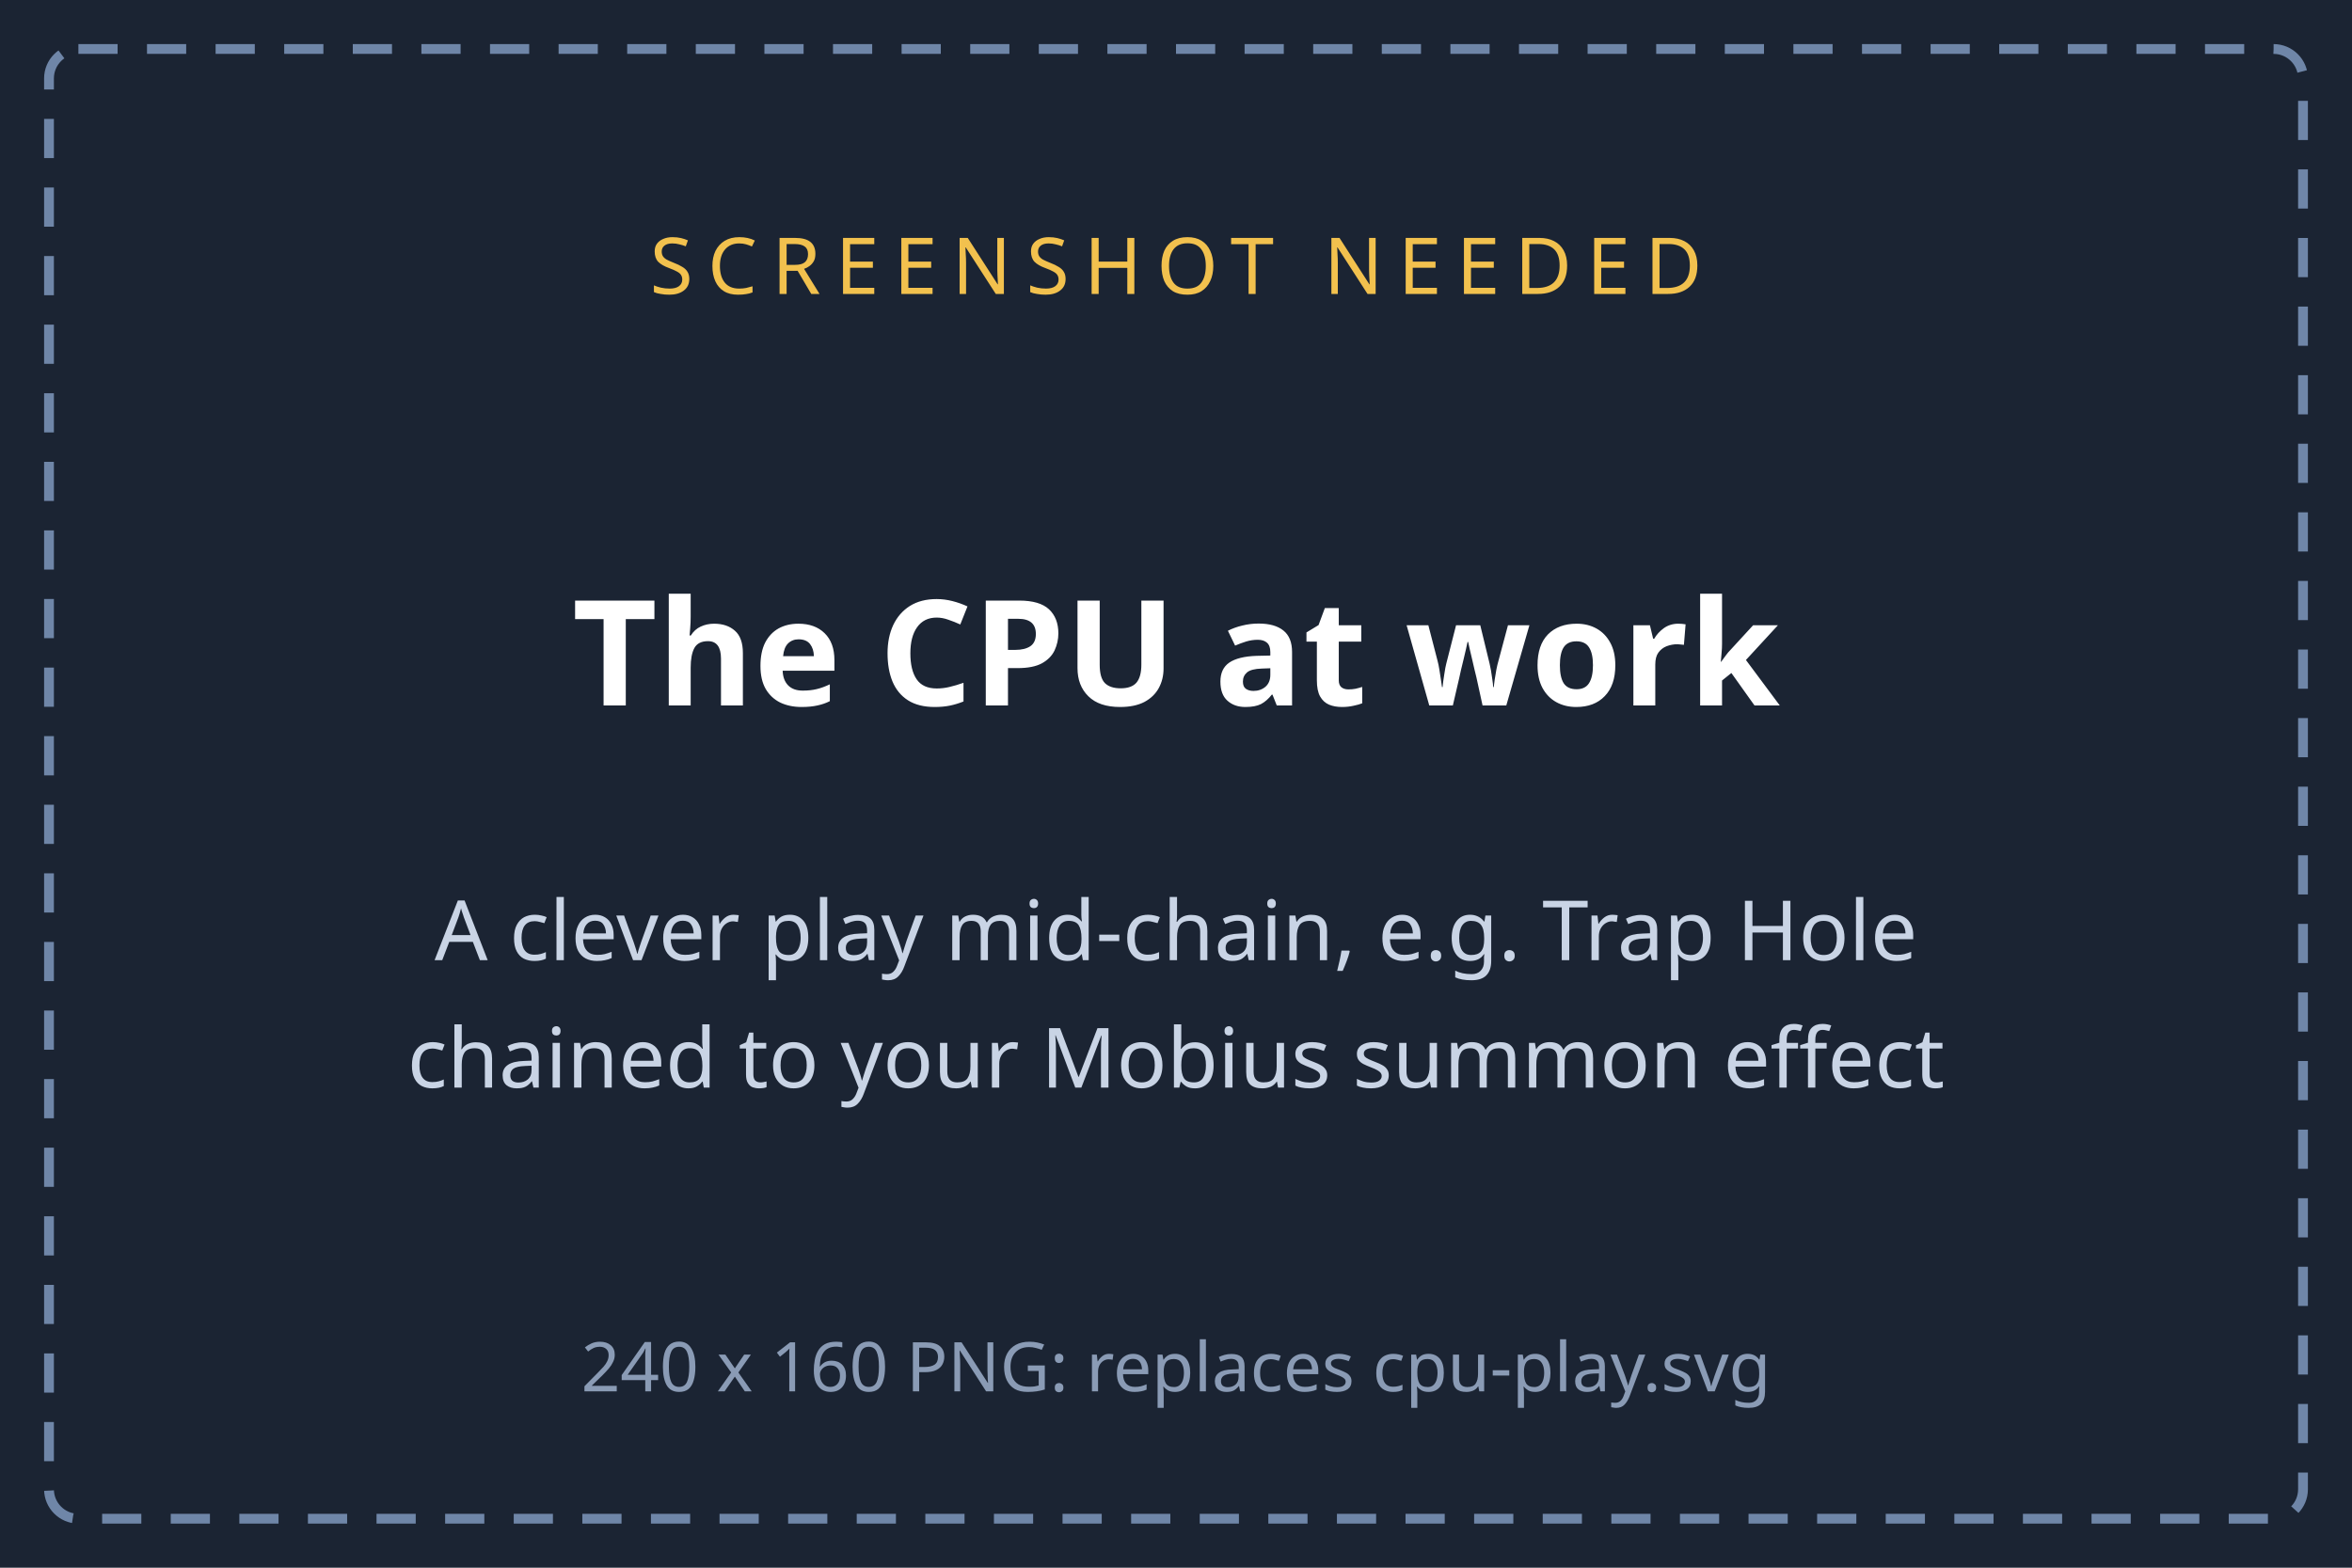
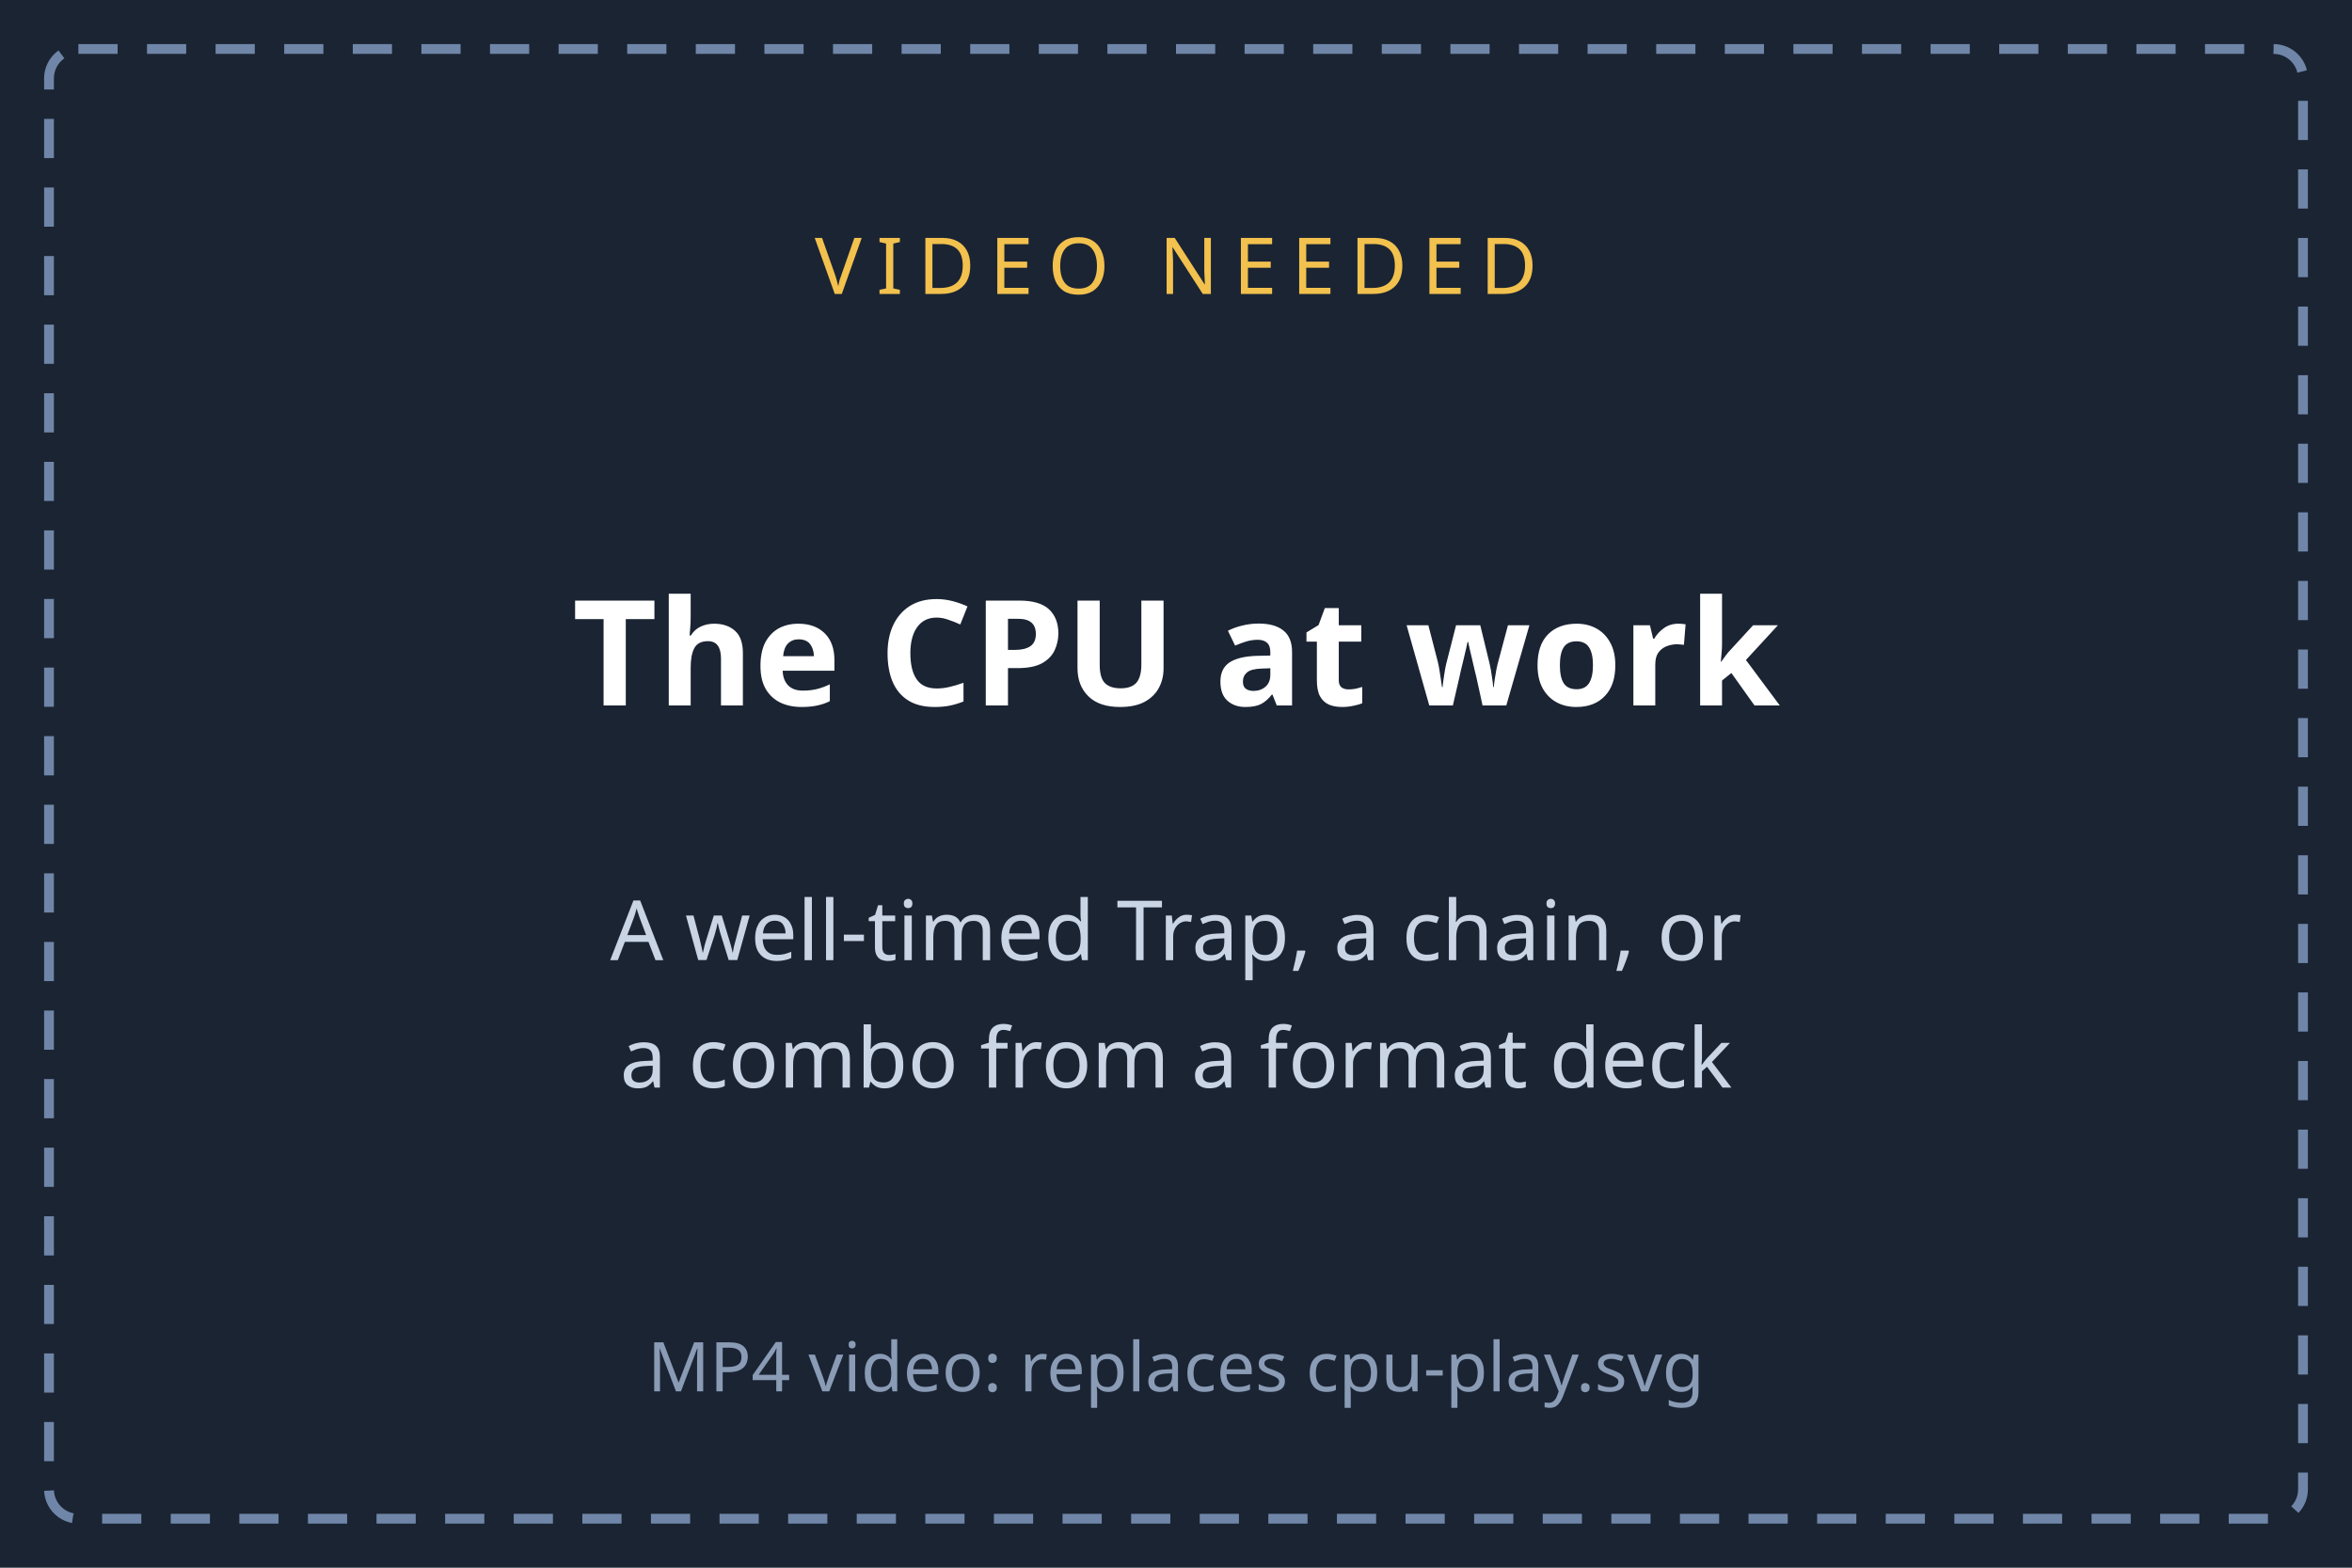
<svg xmlns="http://www.w3.org/2000/svg" viewBox="0 0 240 160" width="480" height="320" role="img" aria-label="Placeholder: The CPU at work">
  <rect width="240" height="160" fill="#1b2433" />
  <rect x="5" y="5" width="230" height="150" rx="3" fill="none" stroke="#6f86a8" stroke-width="1" stroke-dasharray="4 3" />
-   <text x="120" y="30" text-anchor="middle" font-family="Verdana, sans-serif" font-size="8" letter-spacing="1.5" fill="#f2c14e">SCREENSHOT NEEDED</text>
+   <text x="120" y="30" text-anchor="middle" font-family="Verdana, sans-serif" font-size="8" letter-spacing="1.5" fill="#f2c14e">VIDEO NEEDED</text>
  <text x="120" y="72" text-anchor="middle" font-family="Verdana, sans-serif" font-size="15" font-weight="bold" fill="#ffffff">The CPU at work</text>
-   <text x="120" y="98" text-anchor="middle" font-family="Verdana, sans-serif" font-size="8.5" fill="#c9d4e5">A clever play mid-chain, e.g. Trap Hole</text>
-   <text x="120" y="111" text-anchor="middle" font-family="Verdana, sans-serif" font-size="8.5" fill="#c9d4e5">chained to your Mobius summon effect</text>
-   <text x="120" y="142" text-anchor="middle" font-family="Verdana, sans-serif" font-size="7" fill="#8a9bb5">240 x 160 PNG: replaces cpu-play.svg</text>
+   <text x="120" y="98" text-anchor="middle" font-family="Verdana, sans-serif" font-size="8.5" fill="#c9d4e5">A well-timed Trap, a chain, or</text>
+   <text x="120" y="111" text-anchor="middle" font-family="Verdana, sans-serif" font-size="8.5" fill="#c9d4e5">a combo from a format deck</text>
+   <text x="120" y="142" text-anchor="middle" font-family="Verdana, sans-serif" font-size="7" fill="#8a9bb5">MP4 video: replaces cpu-play.svg</text>
</svg>
